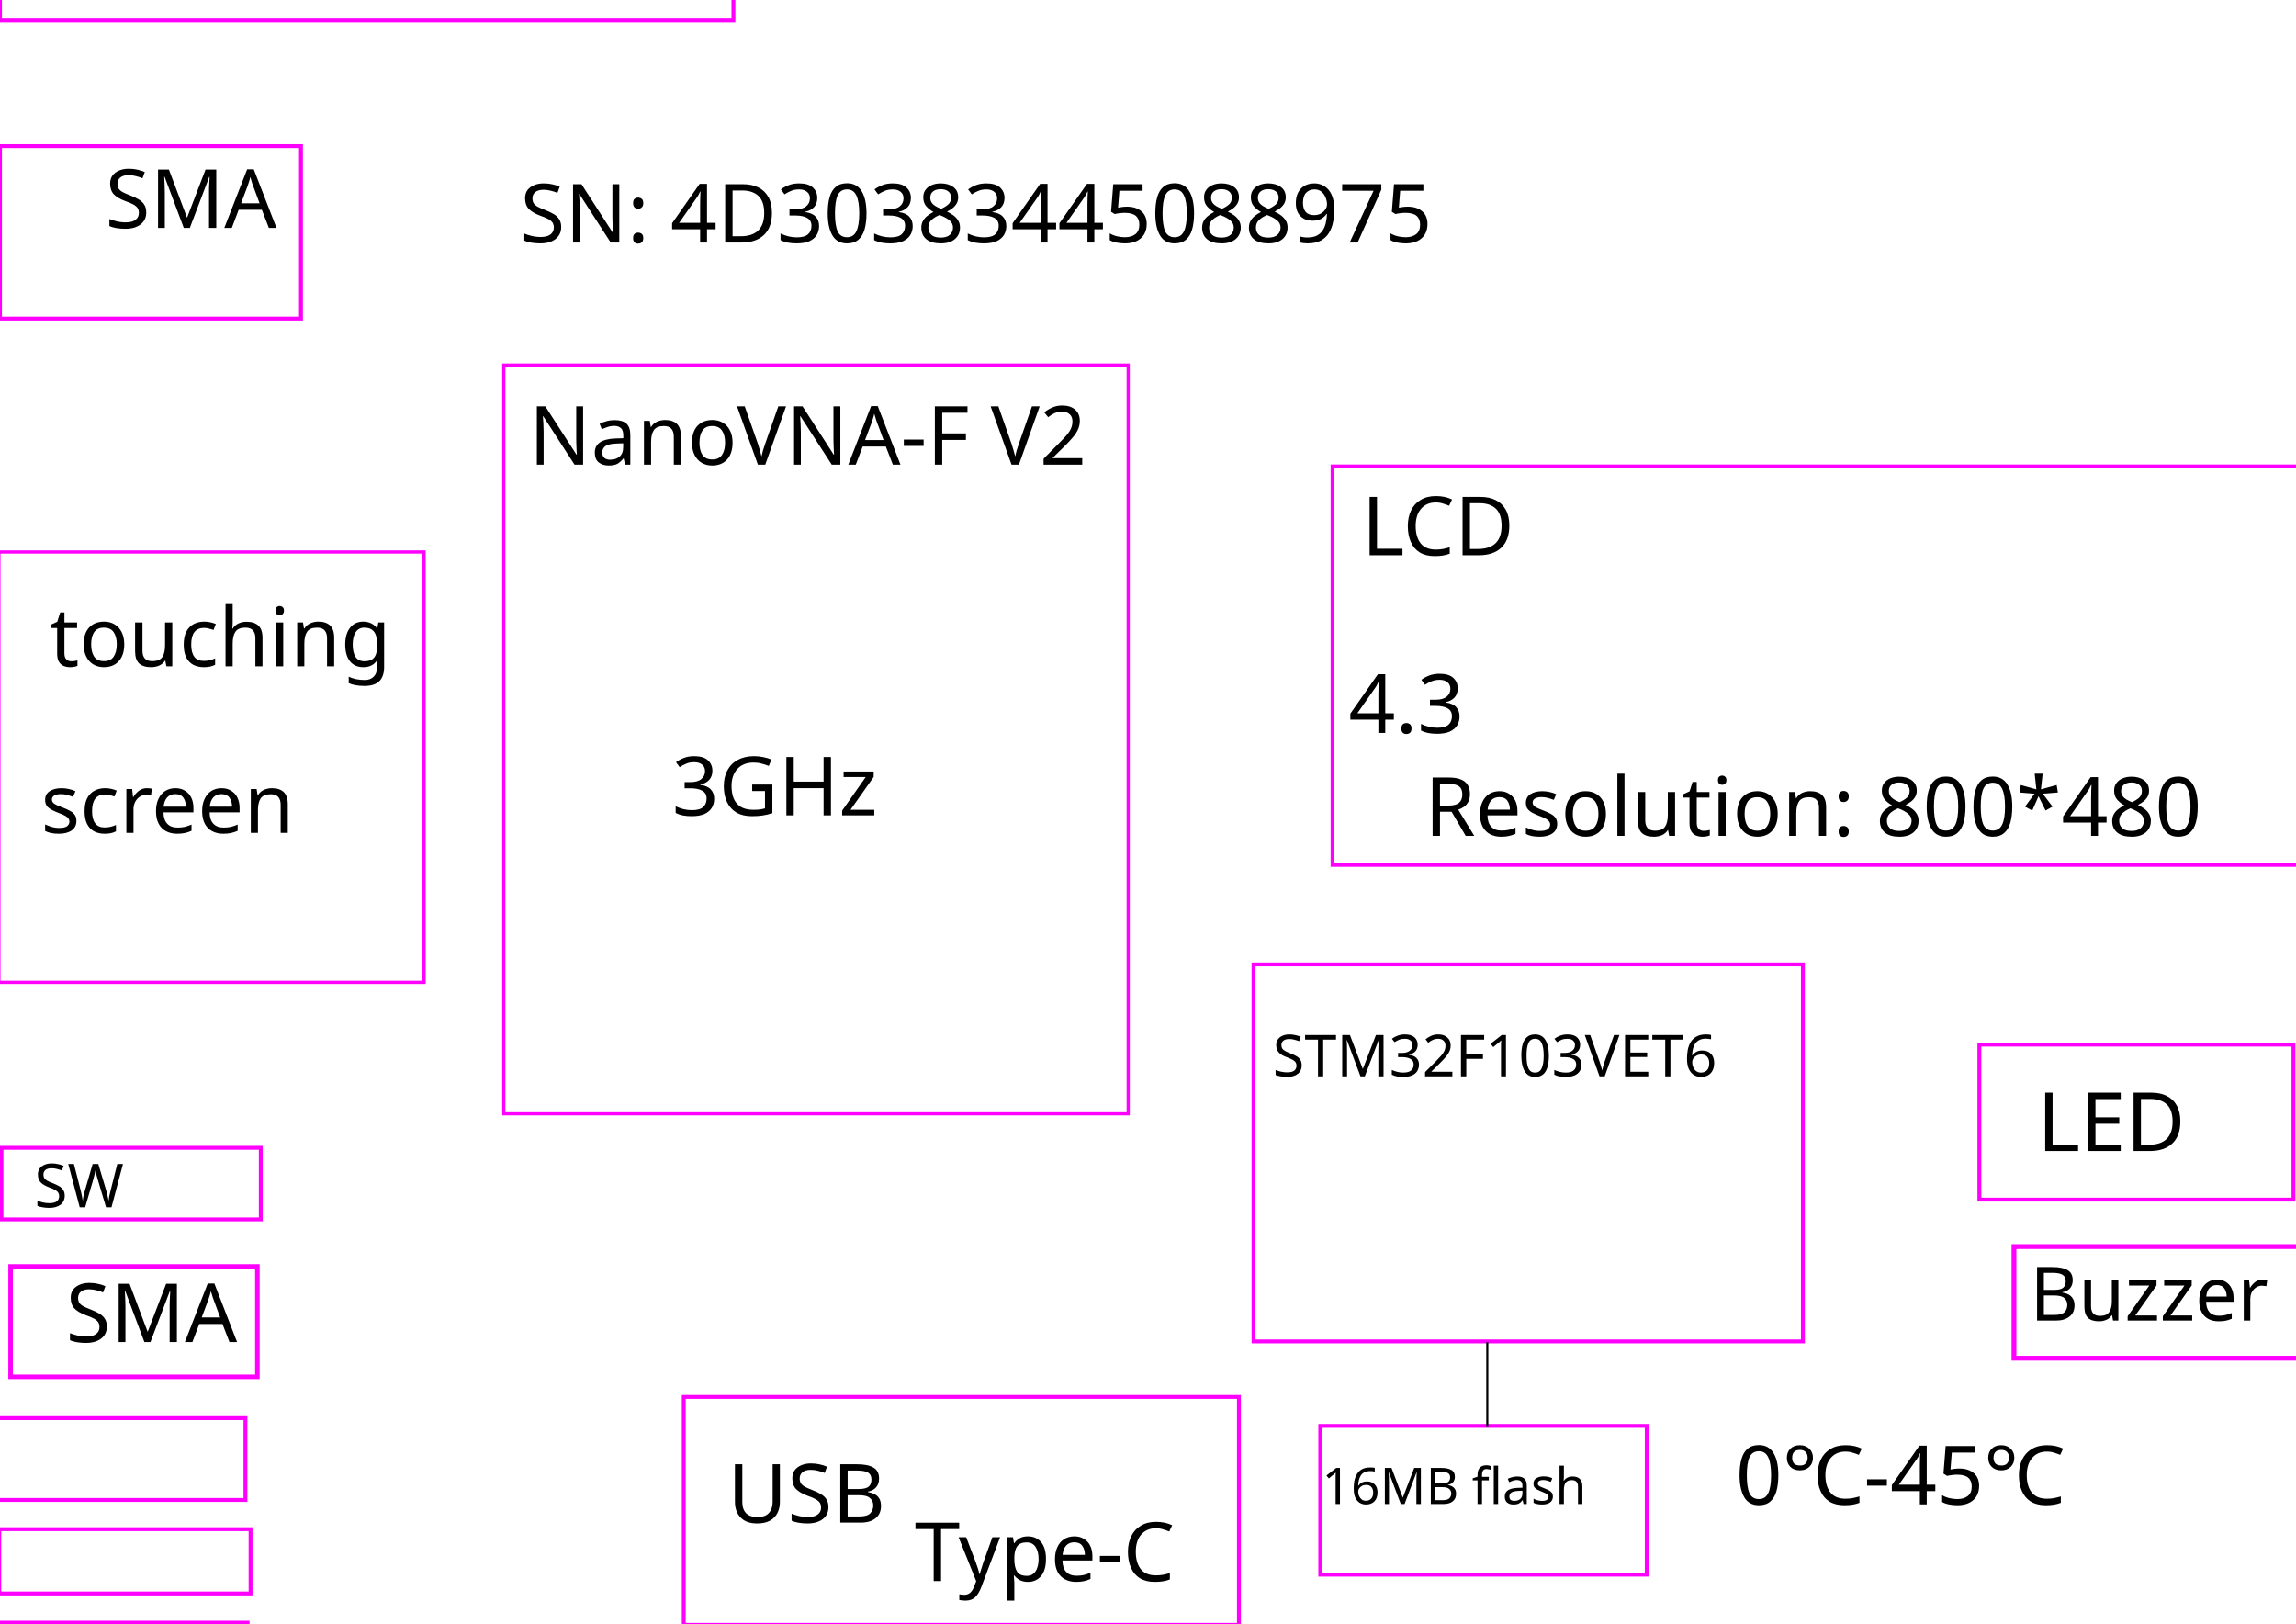
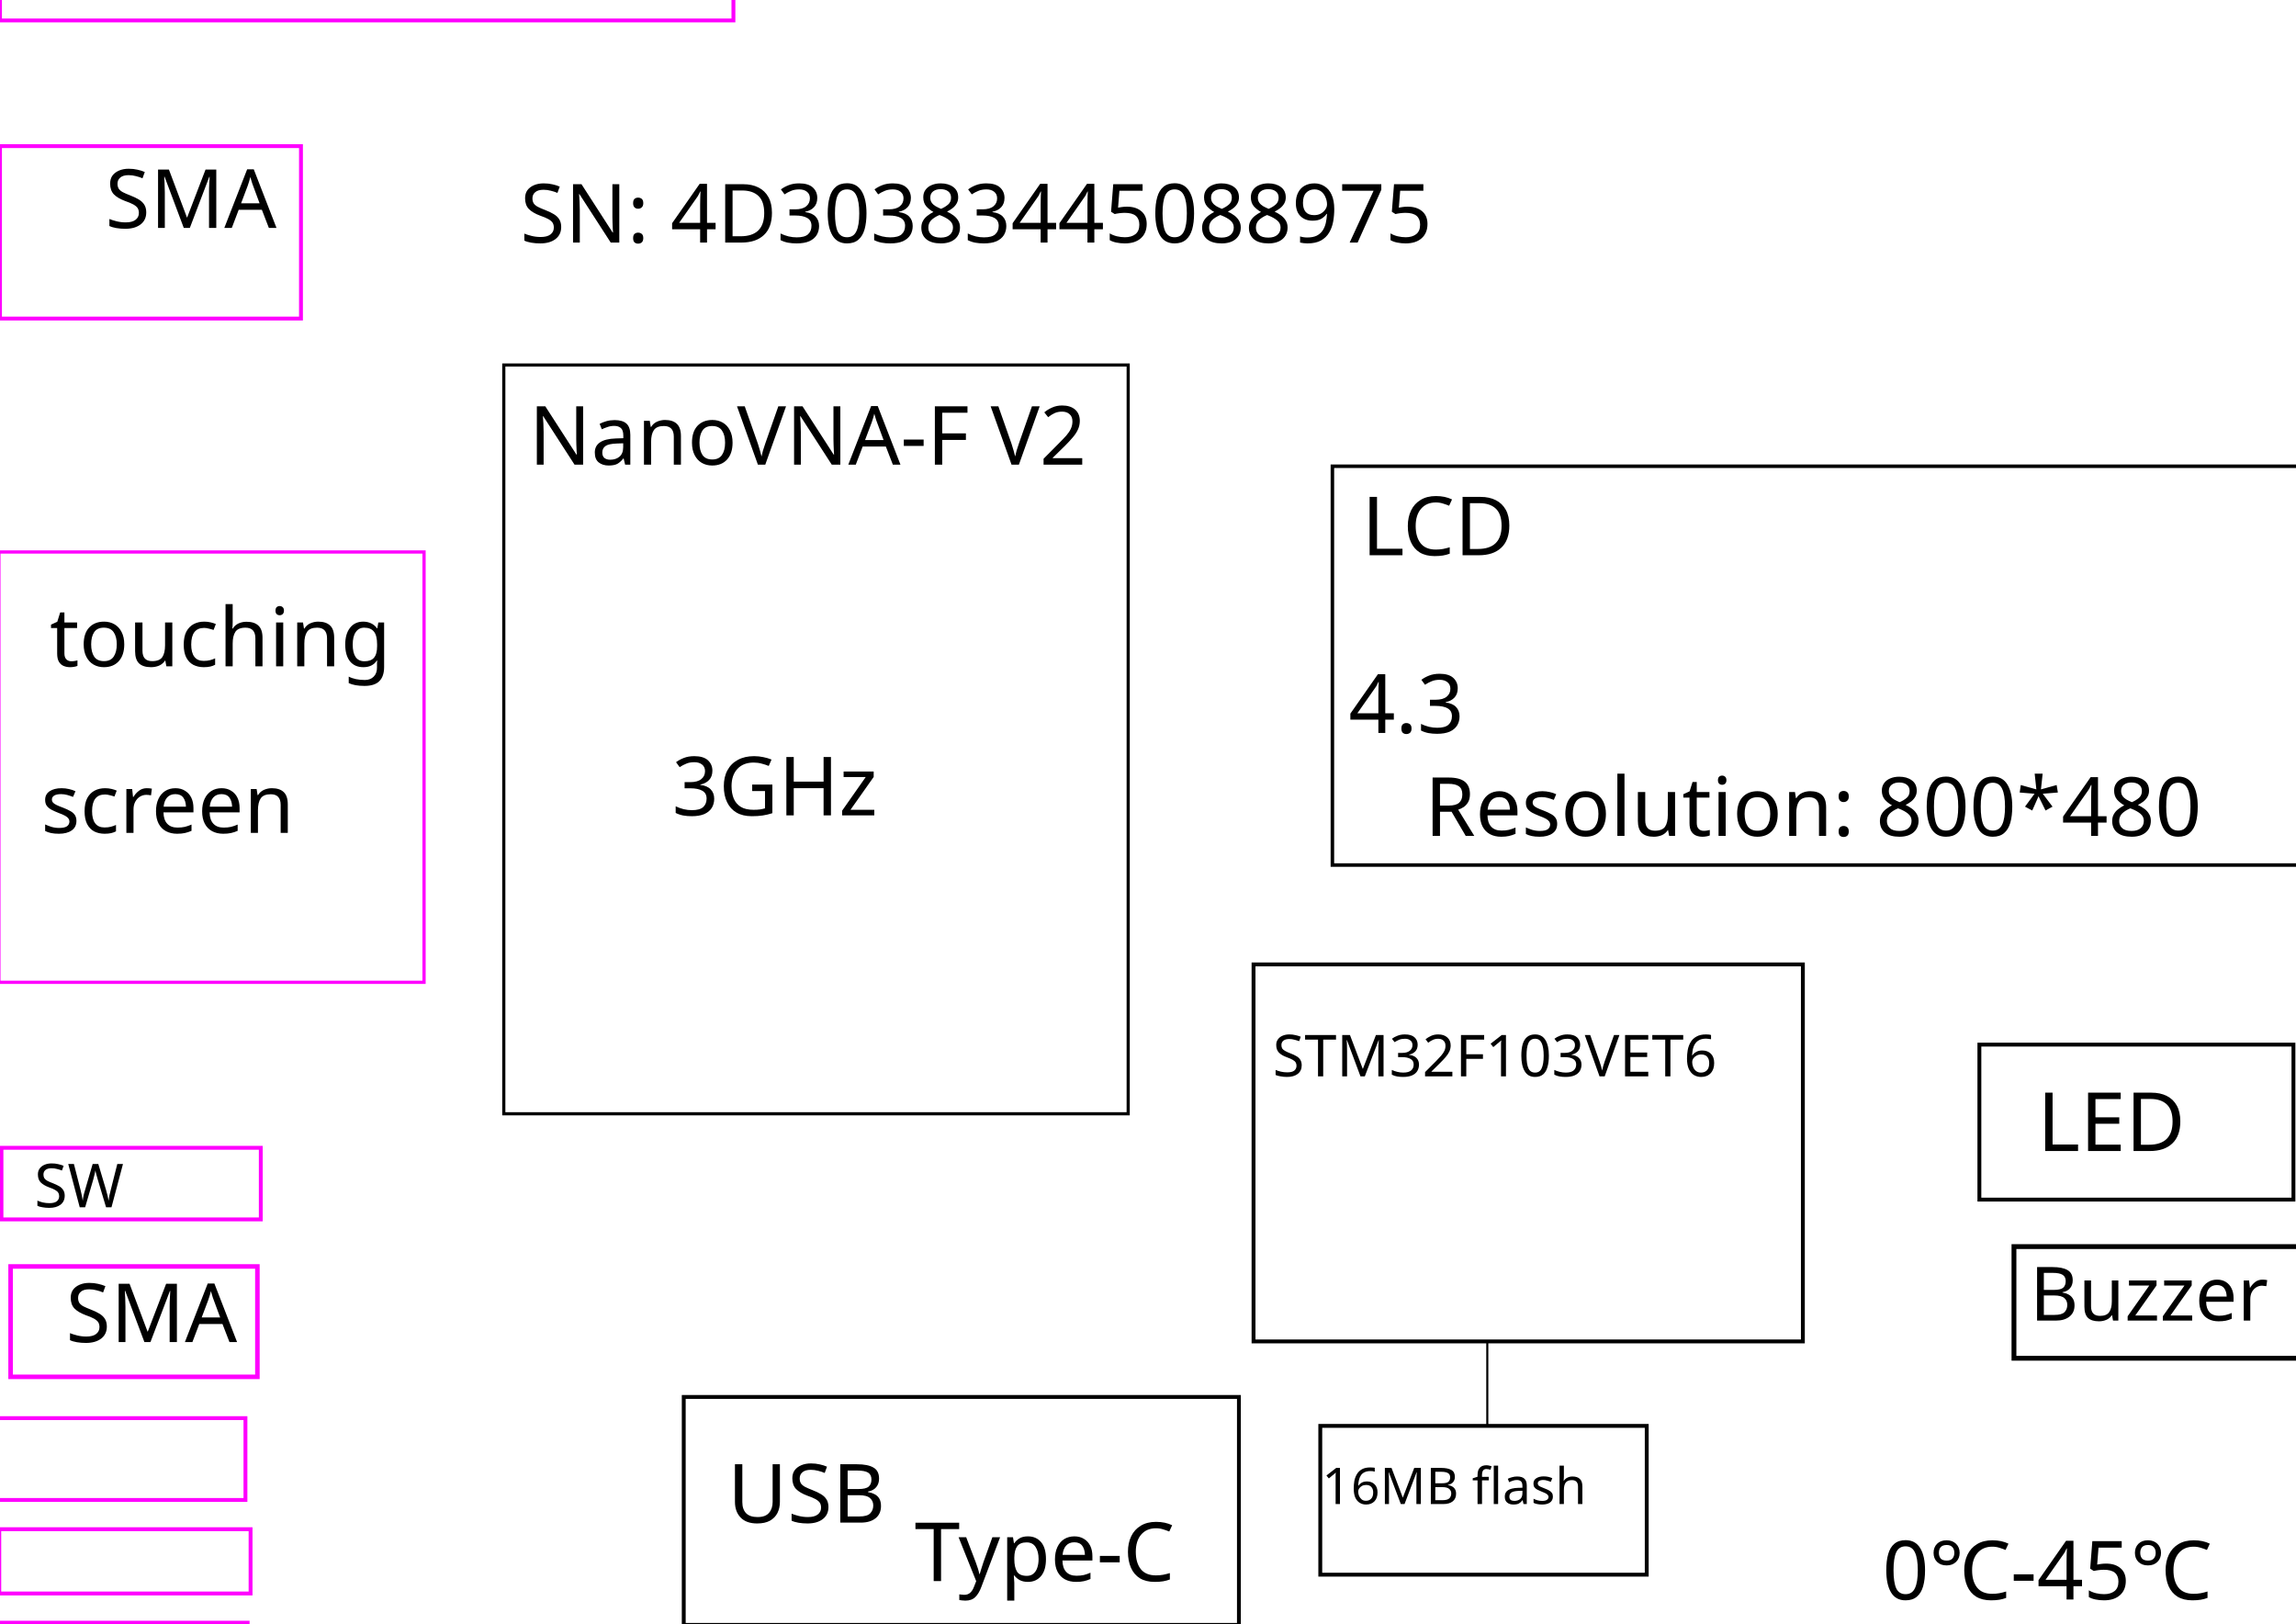
<svg xmlns="http://www.w3.org/2000/svg" width="297mm" height="210mm" viewBox="0 0 297 210" version="1.1" id="svg8">
  <defs id="defs2" />
  <g id="layer1">
-     <rect style="opacity:0.998;fill:none;stroke:#ff00ff;stroke-width:0.407" id="rect833" width="80.77" height="96.841" x="65.168" y="47.208" />
    <text xml:space="preserve" style="font-style:normal;font-weight:normal;font-size:10.583px;line-height:1.25;font-family:sans-serif;fill:#000000;fill-opacity:1;stroke:none;stroke-width:0.265" x="68.414" y="60.098" id="text837">
      <tspan id="tspan835" x="68.414" y="60.098" style="stroke-width:0.265">NanoVNA-F V2</tspan>
    </text>
-     <rect style="opacity:0.998;fill:none;stroke:#ff00ff;stroke-width:0.5" id="rect926" width="71.06" height="48.759" x="162.152" y="124.732" />
    <text xml:space="preserve" style="font-style:normal;font-weight:normal;font-size:7.487px;line-height:1.25;font-family:sans-serif;fill:#000000;fill-opacity:1;stroke:none;stroke-width:0.936" x="164.633" y="139.208" id="text930">
      <tspan id="tspan928" x="164.633" y="139.208" style="font-size:7.487px;stroke-width:0.936">STM32F103VET6</tspan>
    </text>
-     <rect style="opacity:0.998;fill:none;stroke:#ff00ff;stroke-width:0.5" id="rect932" width="42.229" height="19.243" x="170.785" y="184.416" />
    <path style="fill:none;stroke:#000000;stroke-width:0.265px;stroke-linecap:butt;stroke-linejoin:miter;stroke-opacity:1" d="M 192.39,184.452 V 173.586" id="path934" />
    <text xml:space="preserve" style="font-style:normal;font-weight:normal;font-size:6.554px;line-height:1.25;font-family:sans-serif;fill:#000000;fill-opacity:1;stroke:none;stroke-width:0.164" x="171.004" y="194.526" id="text938">
      <tspan id="tspan936" x="171.004" y="194.526" style="stroke-width:0.164">16MB flash</tspan>
    </text>
-     <rect style="opacity:0.998;fill:none;stroke:#ff00ff;stroke-width:0.626" id="rect940" width="37.024" height="14.44" x="260.517" y="161.227" />
    <text xml:space="preserve" style="font-style:normal;font-weight:normal;font-size:9.684px;line-height:1.25;font-family:sans-serif;fill:#000000;fill-opacity:1;stroke:none;stroke-width:0.242" x="262.572" y="170.798" id="text944">
      <tspan id="tspan942" x="262.572" y="170.798" style="stroke-width:0.242">Buzzer</tspan>
    </text>
+     <rect style="opacity:0.998;fill:#f2f2f2;stroke:#000000;stroke-width:0.519" id="rect887" width="219.982" height="98.377" x="18.143" y="342.344" />
+     <path style="fill:none;stroke:#000000;stroke-width:0.265px;stroke-linecap:butt;stroke-linejoin:miter;stroke-opacity:1" d="M 117.173,212.423 V 325.815" id="path889" />
+     <text xml:space="preserve" style="font-style:normal;font-weight:normal;font-size:10.583px;line-height:1.25;font-family:sans-serif;fill:#000000;fill-opacity:1;stroke:none;stroke-width:0.265" x="133.804" y="273.655" id="text893">
+       <tspan id="tspan891" x="133.804" y="273.655" style="stroke-width:0.265">COM6</tspan>
+     </text>
+     <rect style="opacity:0.998;fill:none;stroke:#000000;stroke-width:0.5" id="rect895" width="50.247" height="16.303" x="99.424" y="326.069" />
+     <text xml:space="preserve" style="font-style:normal;font-weight:normal;font-size:10.583px;line-height:1.25;font-family:sans-serif;fill:#000000;fill-opacity:1;stroke:none;stroke-width:0.265" x="104.502" y="335.958" id="text899">
+       <tspan id="tspan897" x="104.502" y="335.958" style="stroke-width:0.265">USB</tspan>
+     </text>
+     <text xml:space="preserve" style="font-style:normal;font-weight:normal;font-size:10.583px;line-height:1.25;font-family:sans-serif;fill:#000000;fill-opacity:1;stroke:none;stroke-width:0.265" x="131.497" y="293.195" id="text903">
+       <tspan id="tspan901" x="131.497" y="293.195" style="stroke-width:0.265">115200</tspan>
+     </text>
+     <rect style="opacity:0.998;fill:none;stroke:#000000;stroke-width:0.5" id="rect905" width="330.345" height="163.569" x="-58.265" y="325.534" />
+     <rect style="opacity:0.998;fill:none;stroke:#000000;stroke-width:0.5" id="rect915" width="164.042" height="58.208" x="44.601" y="365.125" />
+   </g>
+   <g id="layer3">
+     <rect style="opacity:0.998;fill:none;stroke:#000000;stroke-width:0.407" id="rect833" width="80.77" height="96.841" x="65.168" y="47.208" />
+     <rect style="opacity:0.998;fill:none;stroke:#000000;stroke-width:0.5" id="rect926" width="71.06" height="48.759" x="162.152" y="124.732" />
+     <rect style="opacity:0.998;fill:none;stroke:#000000;stroke-width:0.5" id="rect932" width="42.229" height="19.243" x="170.785" y="184.416" />
+     <rect style="opacity:0.998;fill:none;stroke:#000000;stroke-width:0.626" id="rect940" width="37.024" height="14.44" x="260.517" y="161.227" />
+     <rect style="opacity:0.998;fill:none;stroke:#000000;stroke-width:0.455" id="rect844" width="125.116" height="51.58" x="172.352" y="60.301" />
+     <rect style="opacity:0.998;fill:none;stroke:#000000;stroke-width:0.5" id="rect874" width="71.815" height="29.482" x="88.446" y="180.673" />
+     <rect style="opacity:0.998;fill:none;stroke:#000000;stroke-width:0.5" id="rect916" width="40.625" height="20.045" x="256.044" y="135.105" />
  </g>
  <g id="layer2">
    <text xml:space="preserve" style="font-style:normal;font-weight:normal;font-size:10.583px;line-height:1.25;font-family:sans-serif;fill:#000000;fill-opacity:1;stroke:none;stroke-width:0.265" x="86.935" y="105.455" id="text842">
      <tspan id="tspan840" x="86.935" y="105.455" style="stroke-width:0.265">3GHz</tspan>
    </text>
-     <rect style="opacity:0.998;fill:none;stroke:#ff00ff;stroke-width:0.455" id="rect844" width="125.116" height="51.58" x="172.352" y="60.301" />
    <text xml:space="preserve" style="font-style:normal;font-weight:normal;font-size:10.583px;line-height:1.25;font-family:sans-serif;fill:#000000;fill-opacity:1;stroke:none;stroke-width:0.265" x="176.137" y="71.815" id="text848">
      <tspan id="tspan846" x="176.137" y="71.815" style="stroke-width:0.265">LCD</tspan>
    </text>
    <text xml:space="preserve" style="font-style:normal;font-weight:normal;font-size:10.583px;line-height:1.25;font-family:sans-serif;fill:#000000;fill-opacity:1;stroke:none;stroke-width:0.265" x="174.456" y="94.799" id="text852">
      <tspan id="tspan850" x="174.456" y="94.799" style="stroke-width:0.265">4.3</tspan>
    </text>
    <rect style="opacity:0.998;fill:none;stroke:#ff00ff;stroke-width:0.5" id="rect854" width="94.872" height="65.768" x="-7.3769752e-06" y="-63.122" />
    <text xml:space="preserve" style="font-style:normal;font-weight:normal;font-size:10.583px;line-height:1.25;font-family:sans-serif;fill:#000000;fill-opacity:1;stroke:none;stroke-width:0.265" x="14.741" y="-36.664" id="text858">
      <tspan id="tspan856" x="14.741" y="-36.664" style="stroke-width:0.265">5000mAh</tspan>
    </text>
    <text xml:space="preserve" style="font-style:normal;font-weight:normal;font-size:10.583px;line-height:1.25;font-family:sans-serif;fill:#000000;fill-opacity:1;stroke:none;stroke-width:0.265" x="13.607" y="-13.229" id="text862">
      <tspan id="tspan860" x="13.607" y="-13.229" style="stroke-width:0.265">lithium</tspan>
    </text>
    <text xml:space="preserve" style="font-style:normal;font-weight:normal;font-size:10.583px;line-height:1.25;font-family:sans-serif;fill:#000000;fill-opacity:1;stroke:none;stroke-width:0.265" x="6.426" y="86.179" id="text866">
      <tspan id="tspan864" x="6.426" y="86.179" style="stroke-width:0.265">touching</tspan>
    </text>
    <text xml:space="preserve" style="font-style:normal;font-weight:normal;font-size:10.583px;line-height:1.25;font-family:sans-serif;fill:#000000;fill-opacity:1;stroke:none;stroke-width:0.265" x="5.292" y="107.723" id="text870">
      <tspan id="tspan868" x="5.292" y="107.723" style="stroke-width:0.265">screen</tspan>
    </text>
    <rect style="opacity:0.998;fill:none;stroke:#ff00ff;stroke-width:0.418" id="rect872" width="54.996" height="55.654" x="-0.144" y="71.392" />
-     <rect style="opacity:0.998;fill:none;stroke:#ff00ff;stroke-width:0.5" id="rect874" width="71.815" height="29.482" x="88.446" y="180.673" />
    <text xml:space="preserve" style="font-style:normal;font-weight:normal;font-size:10.583px;line-height:1.25;font-family:sans-serif;fill:#000000;fill-opacity:1;stroke:none;stroke-width:0.265" x="94.116" y="196.926" id="text878">
      <tspan id="tspan876" x="94.116" y="196.926" style="stroke-width:0.265">USB</tspan>
    </text>
    <text xml:space="preserve" style="font-style:normal;font-weight:normal;font-size:10.583px;line-height:1.25;font-family:sans-serif;fill:#000000;fill-opacity:1;stroke:none;stroke-width:0.265" x="118.307" y="204.485" id="text882">
      <tspan id="tspan880" x="118.307" y="204.485" style="stroke-width:0.265">Type-C</tspan>
    </text>
    <rect style="opacity:0.998;fill:none;stroke:#ff00ff;stroke-width:0.5" id="rect884" width="38.932" height="22.301" x="2.9582889e-06" y="18.899" />
    <rect style="opacity:0.998;fill:none;stroke:#ff00ff;stroke-width:0.587" id="rect886" width="31.924" height="14.277" x="1.371" y="163.795" />
    <text xml:space="preserve" style="font-style:normal;font-weight:normal;font-size:10.583px;line-height:1.25;font-family:sans-serif;fill:#000000;fill-opacity:1;stroke:none;stroke-width:0.265" x="13.607" y="29.482" id="text890">
      <tspan id="tspan888" x="13.607" y="29.482" style="stroke-width:0.265">SMA</tspan>
    </text>
    <text xml:space="preserve" style="font-style:normal;font-weight:normal;font-size:10.583px;line-height:1.25;font-family:sans-serif;fill:#000000;fill-opacity:1;stroke:none;stroke-width:0.265" x="8.509" y="173.579" id="text894">
      <tspan id="tspan892" x="8.509" y="173.579" style="stroke-width:0.265">SMA</tspan>
    </text>
-     <text xml:space="preserve" style="font-style:normal;font-weight:normal;font-size:10.583px;line-height:1.25;font-family:sans-serif;fill:#000000;fill-opacity:1;stroke:none;stroke-width:0.265" x="224.506" y="194.572" id="text898">
-       <tspan id="tspan896" x="224.506" y="194.572" style="stroke-width:0.265">0℃-45℃</tspan>
+     <text xml:space="preserve" style="font-style:normal;font-weight:normal;font-size:10.583px;line-height:1.25;font-family:sans-serif;fill:#000000;fill-opacity:1;stroke:none;stroke-width:0.265" x="243.483" y="206.867" id="text898">
+       <tspan id="tspan896" x="243.483" y="206.867" style="stroke-width:0.265">0℃-45℃</tspan>
    </text>
    <text xml:space="preserve" style="font-style:normal;font-weight:normal;font-size:10.583px;line-height:1.25;font-family:sans-serif;fill:#000000;fill-opacity:1;stroke:none;stroke-width:0.265" x="184.287" y="108.11" id="text902">
      <tspan id="tspan900" x="184.287" y="108.11" style="stroke-width:0.265">Resolution: 800*480</tspan>
    </text>
    <rect style="opacity:0.998;fill:none;stroke:#ff00ff;stroke-width:0.5" id="rect904" width="33.545" height="9.26" x="0.189" y="148.45" />
    <text xml:space="preserve" style="font-style:normal;font-weight:normal;font-size:7.835px;line-height:1.25;font-family:sans-serif;fill:#000000;fill-opacity:1;stroke:none;stroke-width:0.196" x="4.433" y="156.143" id="text908">
      <tspan id="tspan906" x="4.433" y="156.143" style="stroke-width:0.196">SW</tspan>
    </text>
    <rect style="opacity:0.998;fill:none;stroke:#ff00ff;stroke-width:0.5" id="rect910" width="32.317" height="10.583" x="-0.567" y="183.413" />
    <rect style="opacity:0.998;fill:none;stroke:#ff00ff;stroke-width:0.5" id="rect912" width="32.506" height="8.315" x="-0.094" y="197.776" />
    <rect style="opacity:0.998;fill:none;stroke:#ff00ff;stroke-width:0.5" id="rect914" width="32.128" height="8.977" x="-0.094" y="209.871" />
-     <rect style="opacity:0.998;fill:none;stroke:#ff00ff;stroke-width:0.5" id="rect916" width="40.625" height="20.045" x="256.044" y="135.105" />
    <text xml:space="preserve" style="font-style:normal;font-weight:normal;font-size:10.583px;line-height:1.25;font-family:sans-serif;fill:#000000;fill-opacity:1;stroke:none;stroke-width:0.265" x="263.528" y="148.869" id="text920">
      <tspan id="tspan918" x="263.528" y="148.869" style="stroke-width:0.265">LED</tspan>
    </text>
    <text xml:space="preserve" style="font-style:normal;font-weight:normal;font-size:10.583px;line-height:1.25;font-family:sans-serif;fill:#000000;fill-opacity:1;stroke:none;stroke-width:0.265" x="67.28" y="31.372" id="text924">
      <tspan id="tspan922" x="67.28" y="31.372" style="stroke-width:0.265">SN: 4D30383445088975</tspan>
    </text>
+     <text xml:space="preserve" style="font-style:normal;font-weight:normal;font-size:10.583px;line-height:1.25;font-family:sans-serif;fill:#000000;fill-opacity:1;stroke:none;stroke-width:0.265" x="46.772" y="359.21" id="text919">
+       <tspan id="tspan917" x="46.772" y="359.21" style="stroke-width:0.265">Windows</tspan>
+     </text>
+     <text xml:space="preserve" style="font-style:normal;font-weight:normal;font-size:10.583px;line-height:1.25;font-family:sans-serif;fill:#000000;fill-opacity:1;stroke:none;stroke-width:0.265" x="-47.307" y="336.492" id="text923">
+       <tspan id="tspan921" x="-47.307" y="336.492" style="stroke-width:0.265">X86-64</tspan>
+     </text>
  </g>
</svg>
